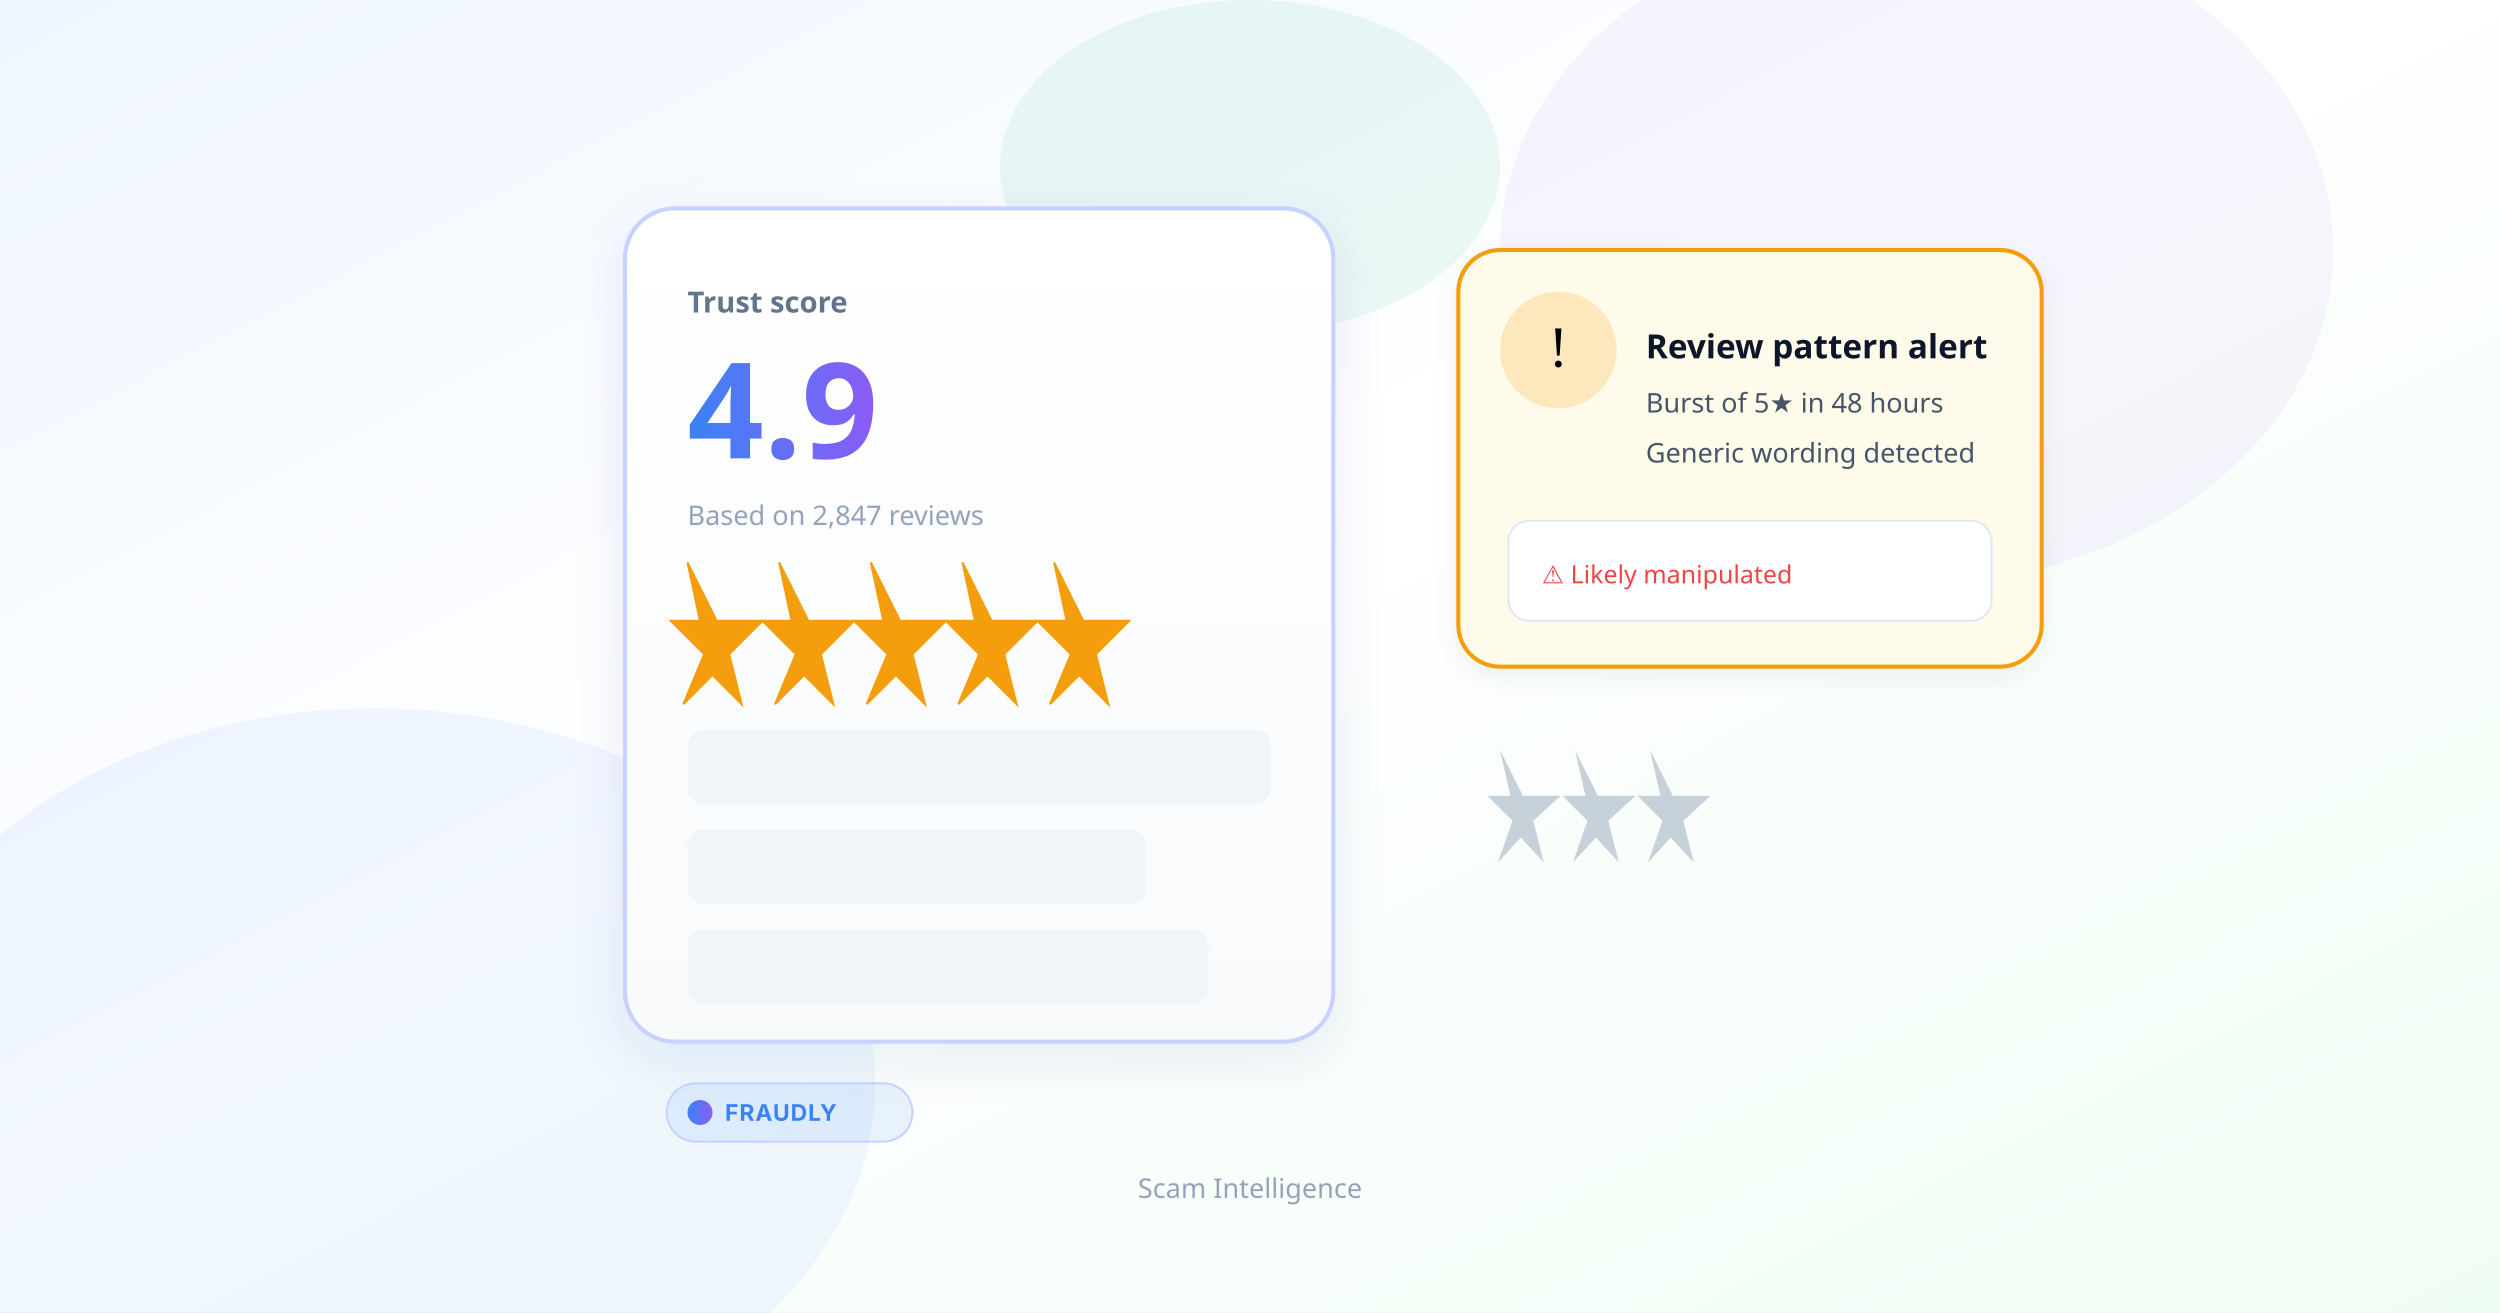
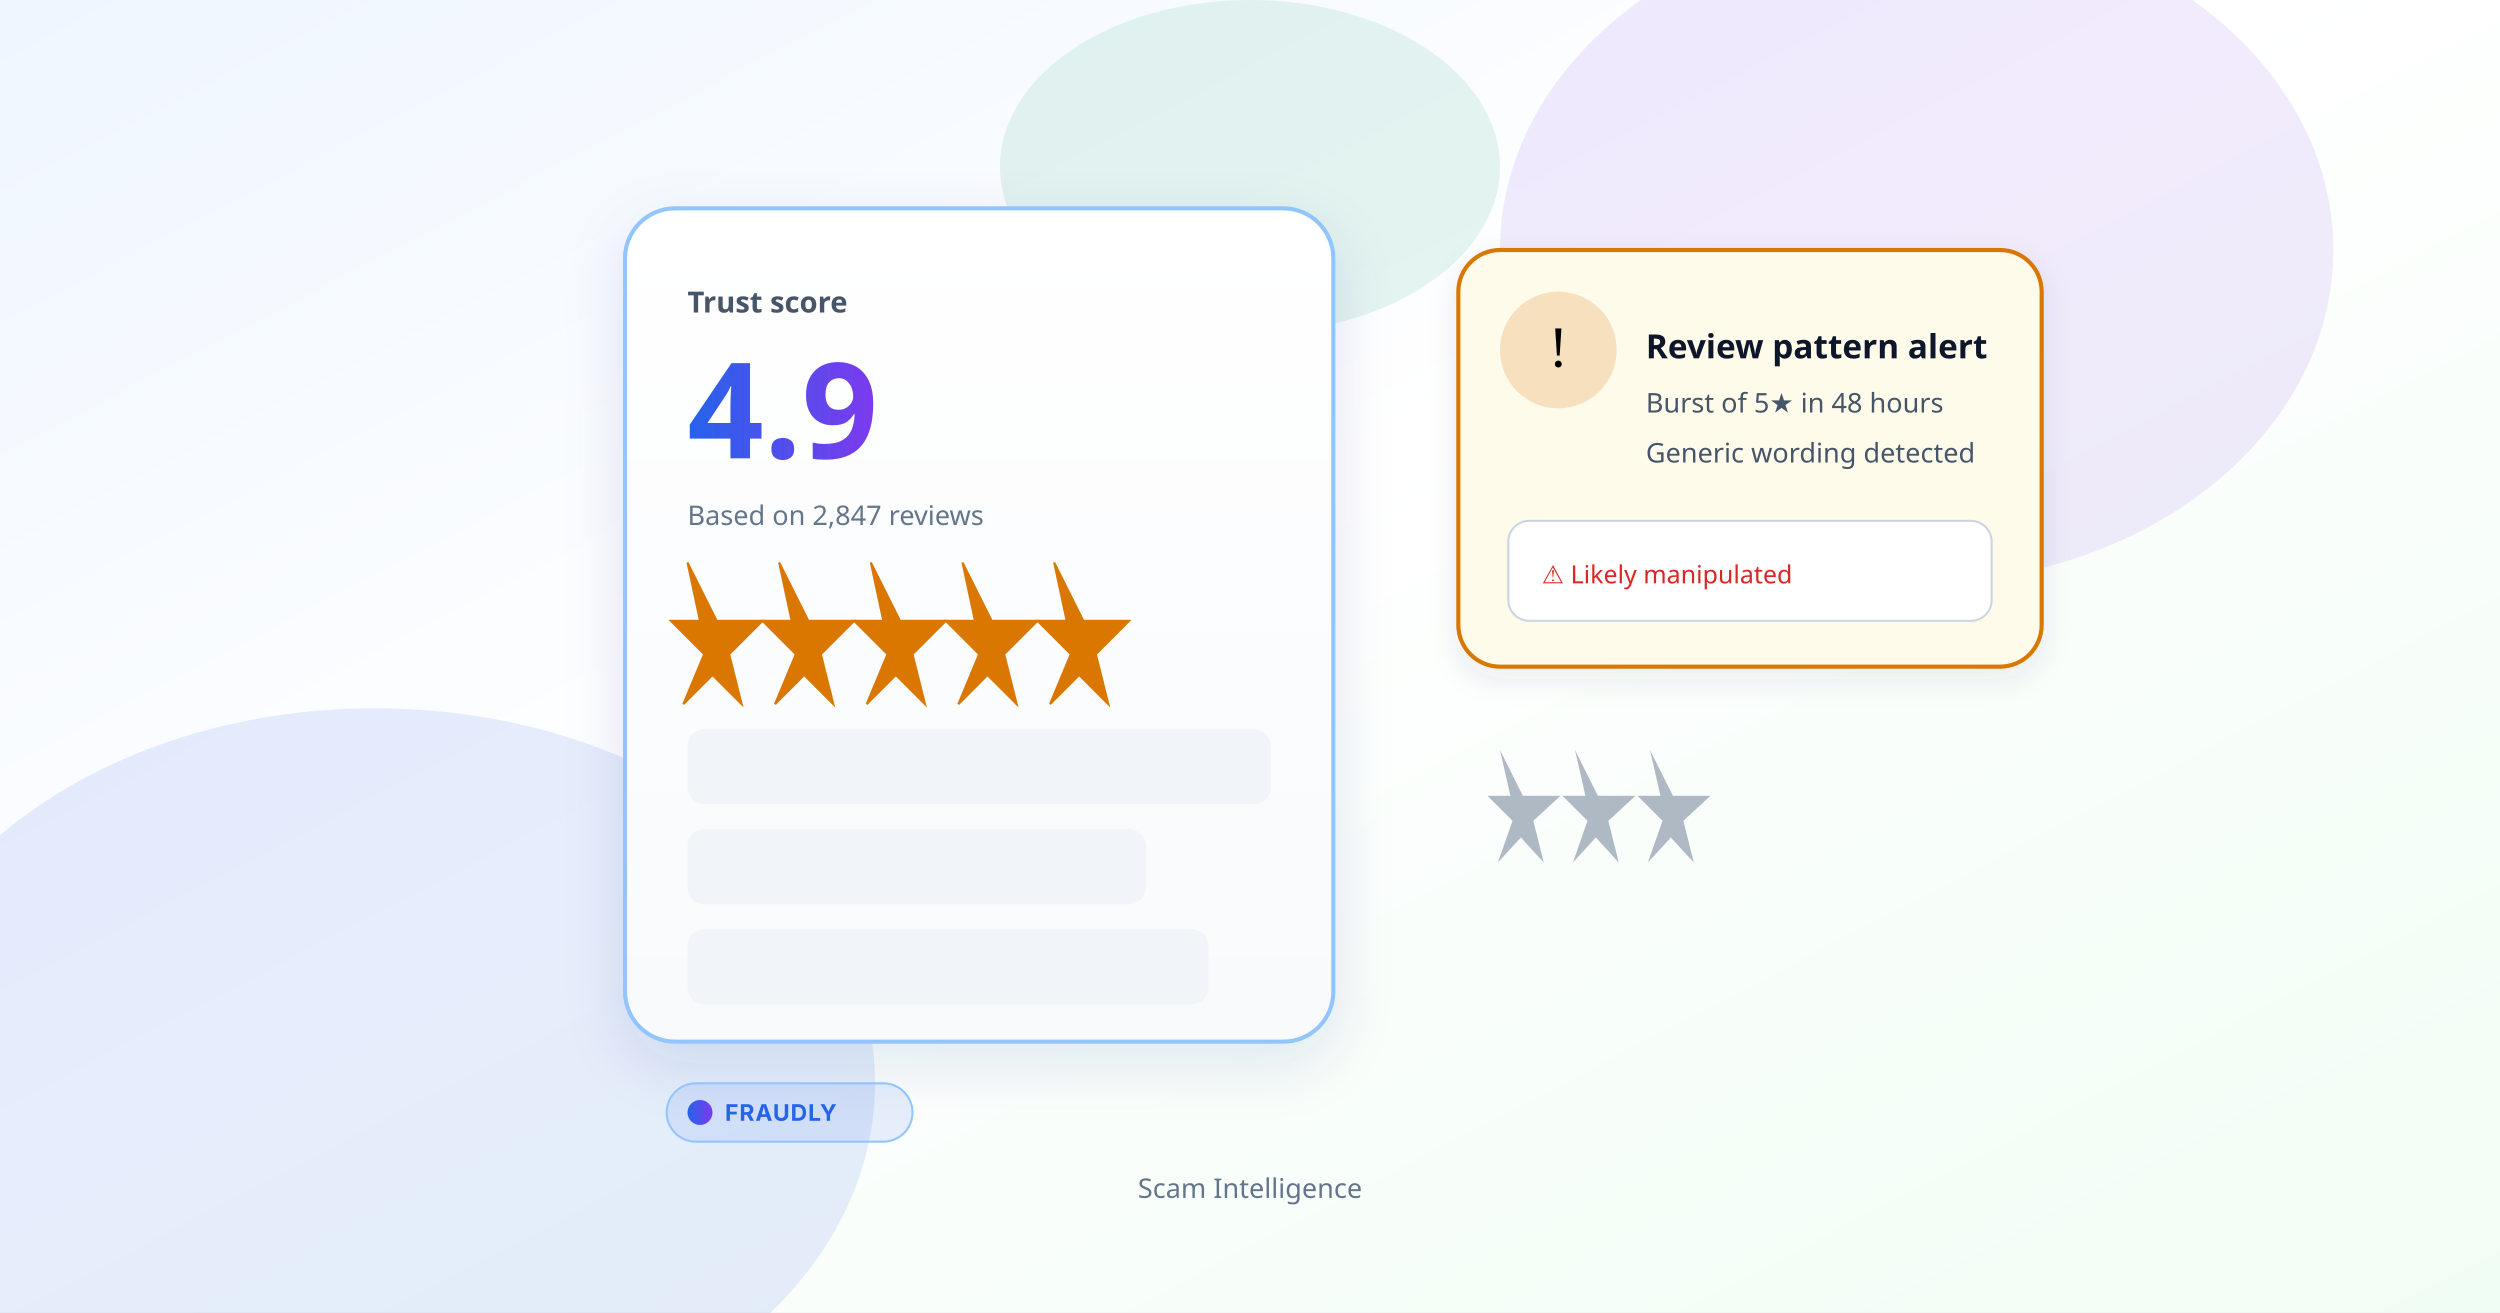
<svg xmlns="http://www.w3.org/2000/svg" width="1200" height="630" viewBox="0 0 1200 630" role="img" aria-label="Fake reviews — inflated stars and manipulated trust score">
  <defs>
    <linearGradient id="howscammersfaketrustpilotreviews-bg" x1="0%" y1="0%" x2="100%" y2="100%">
      <stop offset="0%" stop-color="#eff6ff" />
      <stop offset="45%" stop-color="#ffffff" />
      <stop offset="100%" stop-color="#f0fdf4" />
    </linearGradient>
    <linearGradient id="howscammersfaketrustpilotreviews-card" x1="0%" y1="0%" x2="0%" y2="100%">
      <stop offset="0%" stop-color="#ffffff" />
      <stop offset="100%" stop-color="#f8fafc" />
    </linearGradient>
    <linearGradient id="howscammersfaketrustpilotreviews-accent" x1="0%" y1="0%" x2="100%" y2="0%">
-       <stop offset="0%" stop-color="#3b82f6" />
-       <stop offset="100%" stop-color="#8b5cf6" />
+       <stop offset="0%" stop-color="#2563eb" />
+       <stop offset="100%" stop-color="#7c3aed" />
    </linearGradient>
    <filter id="howscammersfaketrustpilotreviews-shadow" x="-20%" y="-20%" width="140%" height="140%">
-       <feDropShadow dx="0" dy="8" stdDeviation="12" flood-color="#1e3a8a" flood-opacity="0.08" />
+       <feDropShadow dx="0" dy="10" stdDeviation="14" flood-color="#1e3a8a" flood-opacity="0.11" />
    </filter>
    <filter id="howscammersfaketrustpilotreviews-shadow-sm" x="-10%" y="-10%" width="120%" height="120%">
-       <feDropShadow dx="0" dy="4" stdDeviation="6" flood-color="#334155" flood-opacity="0.06" />
+       <feDropShadow dx="0" dy="5" stdDeviation="7" flood-color="#334155" flood-opacity="0.09" />
    </filter>
  </defs>
  <rect width="1200" height="630" fill="url(#howscammersfaketrustpilotreviews-bg)" />
-   <ellipse cx="920" cy="120" rx="200" ry="160" fill="#8b5cf6" fill-opacity="0.06" />
-   <ellipse cx="180" cy="520" rx="240" ry="180" fill="#3b82f6" fill-opacity="0.07" />
-   <ellipse cx="600" cy="80" rx="120" ry="80" fill="#10b981" fill-opacity="0.08" />
+   <ellipse cx="920" cy="120" rx="200" ry="160" fill="#7c3aed" fill-opacity="0.1" />
+   <ellipse cx="180" cy="520" rx="240" ry="180" fill="#2563eb" fill-opacity="0.11" />
+   <ellipse cx="600" cy="80" rx="120" ry="80" fill="#059669" fill-opacity="0.1" />
  <g filter="url(#howscammersfaketrustpilotreviews-shadow)">
-     <rect x="300" y="100" width="340" height="400" rx="24" fill="url(#howscammersfaketrustpilotreviews-card)" stroke="#c7d2fe" stroke-width="2" />
-     <text x="330" y="150" font-family="system-ui,sans-serif" font-size="14" font-weight="600" fill="#64748b">Trust score</text>
+     <rect x="300" y="100" width="340" height="400" rx="24" fill="url(#howscammersfaketrustpilotreviews-card)" stroke="#93c5fd" stroke-width="2" />
+     <text x="330" y="150" font-family="system-ui,sans-serif" font-size="14" font-weight="600" fill="#475569">Trust score</text>
    <text x="330" y="220" font-family="system-ui,sans-serif" font-size="64" font-weight="800" fill="url(#howscammersfaketrustpilotreviews-accent)">4.9</text>
-     <text x="330" y="252" font-family="system-ui,sans-serif" font-size="13" fill="#94a3b8">Based on 2,847 reviews</text>
+     <text x="330" y="252" font-family="system-ui,sans-serif" font-size="13" fill="#64748b">Based on 2,847 reviews</text>
    <g transform="translate(330,270)">
-       <polygon points="0,0 14,28 36,28 20,44 26,68 12,54 -2,68 8,44 -8,28 6,28" fill="#f59e0b" stroke="#f59e0b" stroke-width="1" />
-       <polygon points="44,0 58,28 80,28 64,44 70,68 56,54 42,68 52,44 36,28 50,28" fill="#f59e0b" stroke="#f59e0b" stroke-width="1" />
-       <polygon points="88,0 102,28 124,28 108,44 114,68 100,54 86,68 96,44 80,28 94,28" fill="#f59e0b" stroke="#f59e0b" stroke-width="1" />
-       <polygon points="132,0 146,28 168,28 152,44 158,68 144,54 130,68 140,44 124,28 138,28" fill="#f59e0b" stroke="#f59e0b" stroke-width="1" />
-       <polygon points="176,0 190,28 212,28 196,44 202,68 188,54 174,68 184,44 168,28 182,28" fill="#f59e0b" stroke="#f59e0b" stroke-width="1" />
+       <polygon points="0,0 14,28 36,28 20,44 26,68 12,54 -2,68 8,44 -8,28 6,28" fill="#d97706" stroke="#d97706" stroke-width="1" />
+       <polygon points="44,0 58,28 80,28 64,44 70,68 56,54 42,68 52,44 36,28 50,28" fill="#d97706" stroke="#d97706" stroke-width="1" />
+       <polygon points="88,0 102,28 124,28 108,44 114,68 100,54 86,68 96,44 80,28 94,28" fill="#d97706" stroke="#d97706" stroke-width="1" />
+       <polygon points="132,0 146,28 168,28 152,44 158,68 144,54 130,68 140,44 124,28 138,28" fill="#d97706" stroke="#d97706" stroke-width="1" />
+       <polygon points="176,0 190,28 212,28 196,44 202,68 188,54 174,68 184,44 168,28 182,28" fill="#d97706" stroke="#d97706" stroke-width="1" />
    </g>
    <rect x="330" y="350" width="280" height="36" rx="8" fill="#f1f5f9" />
    <rect x="330" y="398" width="220" height="36" rx="8" fill="#f1f5f9" />
    <rect x="330" y="446" width="250" height="36" rx="8" fill="#f1f5f9" />
  </g>
  <g transform="translate(700,120)" filter="url(#howscammersfaketrustpilotreviews-shadow-sm)">
-     <rect width="280" height="200" rx="20" fill="#fffbeb" stroke="#f59e0b" stroke-width="2" />
-     <circle cx="48" cy="48" r="28" fill="#f59e0b" fill-opacity="0.2" />
+     <rect width="280" height="200" rx="20" fill="#fffbeb" stroke="#d97706" stroke-width="2" />
+     <circle cx="48" cy="48" r="28" fill="#d97706" fill-opacity="0.2" />
    <text x="48" y="56" text-anchor="middle" font-size="28">!</text>
    <text x="90" y="52" font-family="system-ui,sans-serif" font-size="16" font-weight="700" fill="#0f172a">Review pattern alert</text>
    <text x="90" y="78" font-family="system-ui,sans-serif" font-size="13" fill="#475569">Burst of 5★ in 48 hours</text>
    <text x="90" y="102" font-family="system-ui,sans-serif" font-size="13" fill="#475569">Generic wording detected</text>
-     <rect x="24" y="130" width="232" height="48" rx="10" fill="#fff" stroke="#e2e8f0" stroke-width="1" />
-     <text x="40" y="160" font-family="system-ui,sans-serif" font-size="12" fill="#ef4444">⚠ Likely manipulated</text>
+     <rect x="24" y="130" width="232" height="48" rx="10" fill="#fff" stroke="#cbd5e1" stroke-width="1" />
+     <text x="40" y="160" font-family="system-ui,sans-serif" font-size="12" fill="#dc2626">⚠ Likely manipulated</text>
  </g>
  <g transform="translate(720,360)" opacity="0.5">
-     <polygon points="0,0 11,22 29,22 16,34 21,54 10,42 -1,54 6,34 -6,22 5,22" fill="#94a3b8" />
-     <polygon points="36,0 47,22 65,22 52,34 57,54 46,42 35,54 42,34 30,22 41,22" fill="#94a3b8" />
-     <polygon points="72,0 83,22 101,22 88,34 93,54 82,42 71,54 78,34 66,22 77,22" fill="#94a3b8" />
+     <polygon points="0,0 11,22 29,22 16,34 21,54 10,42 -1,54 6,34 -6,22 5,22" fill="#64748b" />
+     <polygon points="36,0 47,22 65,22 52,34 57,54 46,42 35,54 42,34 30,22 41,22" fill="#64748b" />
+     <polygon points="72,0 83,22 101,22 88,34 93,54 82,42 71,54 78,34 66,22 77,22" fill="#64748b" />
  </g>
  <g transform="translate(320,520)">
-     <rect width="118" height="28" rx="14" fill="#3b82f6" fill-opacity="0.1" stroke="#c7d2fe" stroke-width="1" />
+     <rect width="118" height="28" rx="14" fill="#2563eb" fill-opacity="0.1" stroke="#93c5fd" stroke-width="1" />
    <circle cx="16" cy="14" r="6" fill="url(#howscammersfaketrustpilotreviews-accent)" />
-     <text x="28" y="18" font-family="system-ui,-apple-system,sans-serif" font-size="11" font-weight="700" fill="#3b82f6" letter-spacing="0.04em">FRAUDLY</text>
+     <text x="28" y="18" font-family="system-ui,-apple-system,sans-serif" font-size="11" font-weight="700" fill="#2563eb" letter-spacing="0.04em">FRAUDLY</text>
  </g>
-   <text x="600" y="575" text-anchor="middle" font-family="system-ui,sans-serif" font-size="13" fill="#94a3b8">Scam Intelligence</text>
+   <text x="600" y="575" text-anchor="middle" font-family="system-ui,sans-serif" font-size="13" fill="#64748b">Scam Intelligence</text>
</svg>
